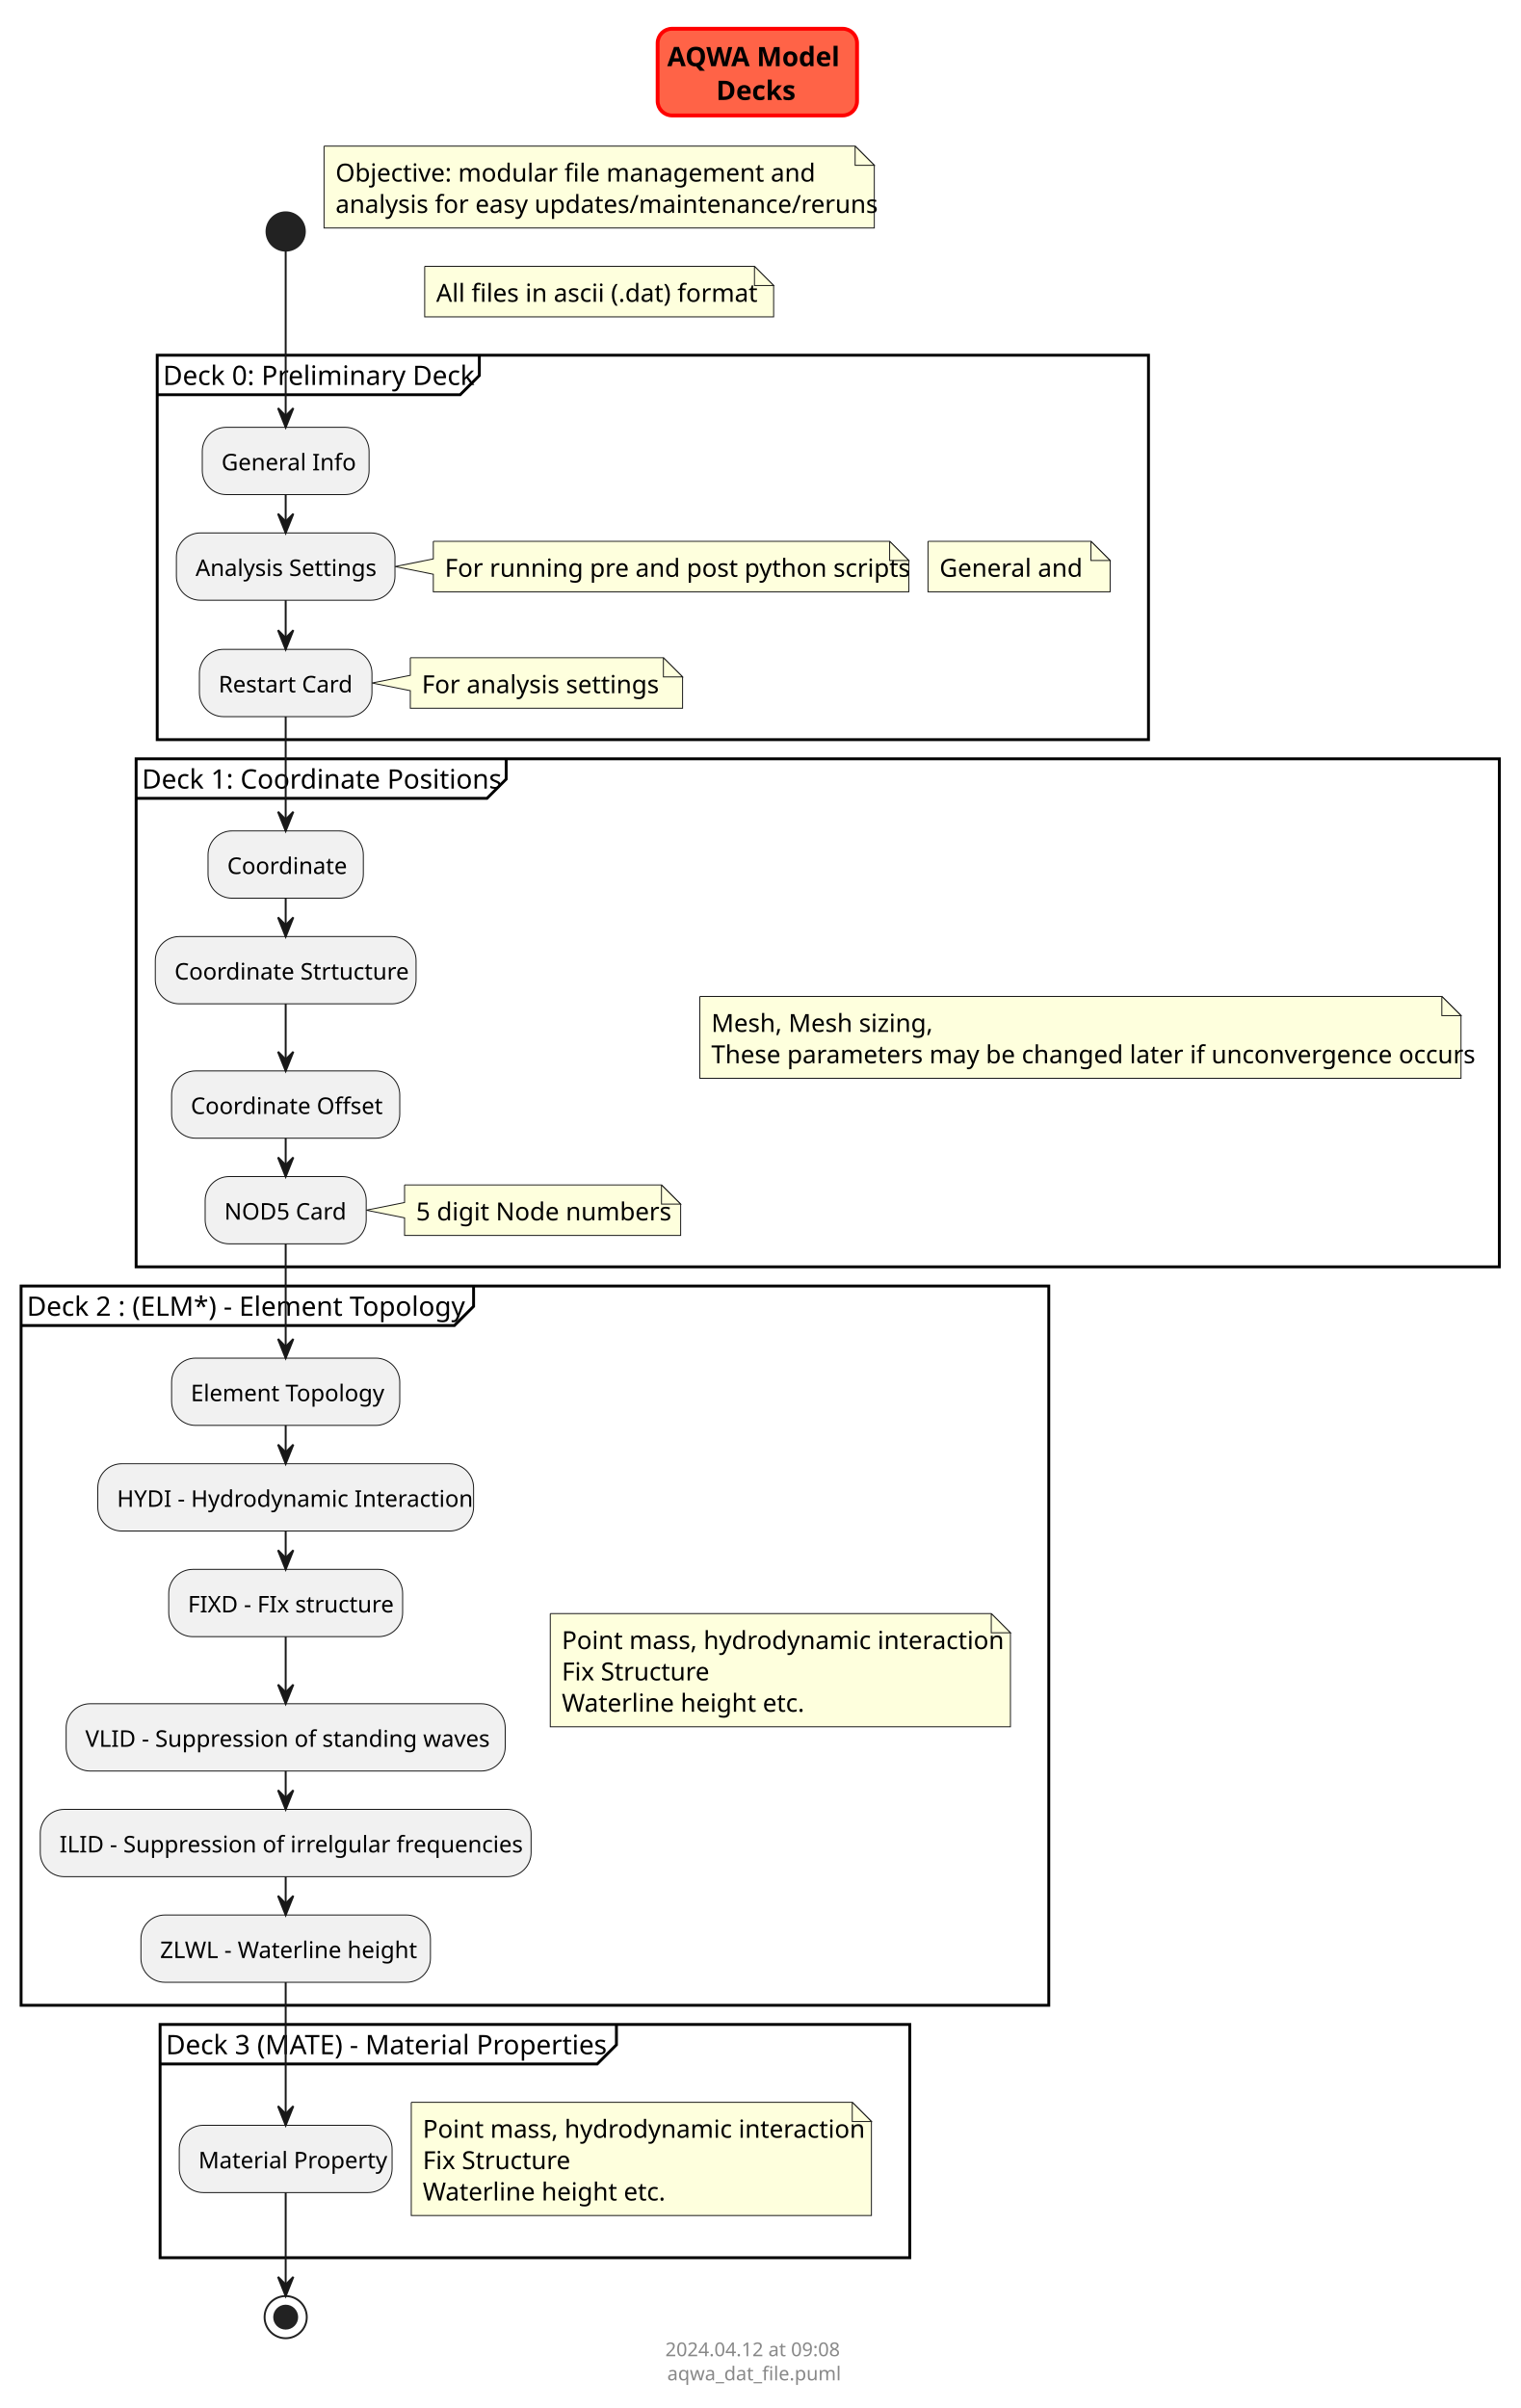
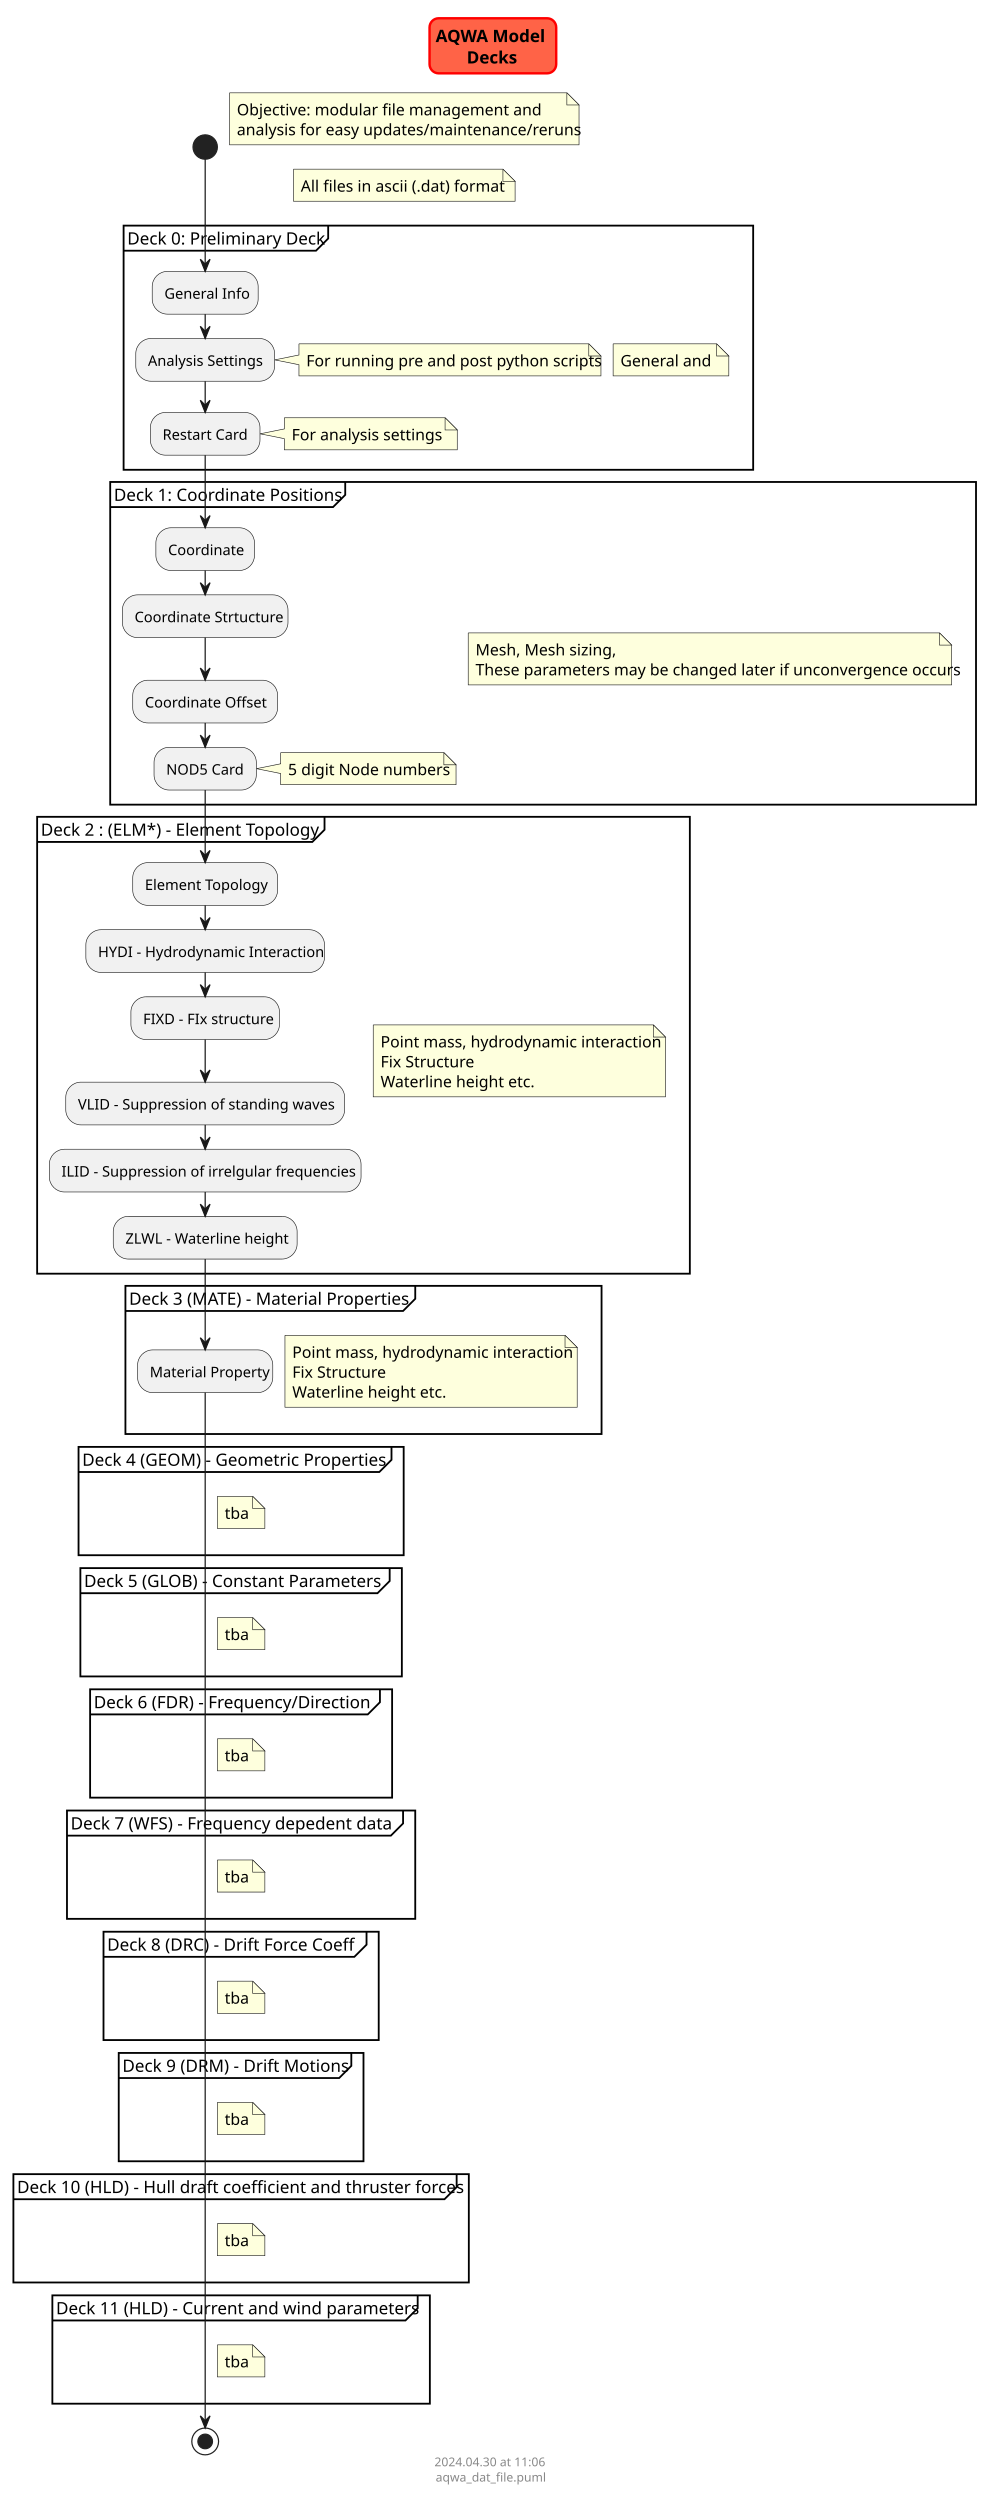
- <svg xmlns="http://www.w3.org/2000/svg" contentStyleType="text/css" height="3768px" preserveAspectRatio="none" style="width:2379px;height:3768px;background:#FFFFFF;" version="1.1" viewBox="0 0 2379 3768" width="2379px" zoomAndPan="magnify">
+ <svg xmlns="http://www.w3.org/2000/svg" contentStyleType="text/css" height="6159px" preserveAspectRatio="none" style="width:2436px;height:6159px;background:#FFFFFF;" version="1.1" viewBox="0 0 2436 6159" width="2436px" zoomAndPan="magnify">
  <defs />
  <g>
-     <rect fill="#FF6347" height="135.656" id="_title" rx="22.5" ry="22.5" style="stroke:#FF0000;stroke-width:6.0;" width="312" x="1029" y="45" />
-     <text fill="#000000" font-family="sans-serif" font-size="42" font-weight="bold" lengthAdjust="spacing" textLength="270" x="1044" y="103.6">AQWA Model</text>
-     <text fill="#000000" font-family="sans-serif" font-size="42" font-weight="bold" lengthAdjust="spacing" textLength="129" x="1120.5" y="156.428">Decks</text>
-     <path d="M507,228.656 L507,356.766 L1368,356.766 L1368,258.656 L1338,228.656 L507,228.656 " fill="#FEFFDD" style="stroke:#181818;stroke-width:1.5;" />
-     <path d="M1338,228.656 L1338,258.656 L1368,258.656 L1338,228.656 " fill="#FEFFDD" style="stroke:#181818;stroke-width:1.5;" />
-     <text fill="#000000" font-family="sans-serif" font-size="39" lengthAdjust="spacing" textLength="693" x="525" y="284.142">Objective: modular file management and</text>
-     <text fill="#000000" font-family="sans-serif" font-size="39" lengthAdjust="spacing" textLength="798" x="525" y="333.196">analysis for easy updates/maintenance/reruns</text>
-     <path d="M664.5,416.766 L664.5,495.82 L1210.5,495.82 L1210.5,446.766 L1180.5,416.766 L664.5,416.766 " fill="#FEFFDD" style="stroke:#181818;stroke-width:1.5;" />
-     <path d="M1180.5,416.766 L1180.5,446.766 L1210.5,446.766 L1180.5,416.766 " fill="#FEFFDD" style="stroke:#181818;stroke-width:1.5;" />
-     <text fill="#000000" font-family="sans-serif" font-size="39" lengthAdjust="spacing" textLength="483" x="682.5" y="472.251">All files in ascii (.dat) format</text>
-     <ellipse cx="447" cy="362.238" fill="#222222" rx="30" ry="30" style="stroke:#222222;stroke-width:3.0;" />
-     <rect fill="none" height="601.559" style="stroke:#000000;stroke-width:4.5;" width="1551" x="246" y="555.82" />
-     <path d="M750,555.82 L750,587.648 L720,617.648 L246,617.648 " fill="none" style="stroke:#000000;stroke-width:4.5;" />
-     <text fill="#000000" font-family="sans-serif" font-size="42" lengthAdjust="spacing" textLength="474" x="255" y="602.42">Deck 0: Preliminary Deck</text>
-     <path d="M1452,847.043 L1452,926.098 L1737,926.098 L1737,877.043 L1707,847.043 L1452,847.043 " fill="#FEFFDD" style="stroke:#181818;stroke-width:1.5;" />
-     <path d="M1707,847.043 L1707,877.043 L1737,877.043 L1707,847.043 " fill="#FEFFDD" style="stroke:#181818;stroke-width:1.5;" />
-     <text fill="#000000" font-family="sans-serif" font-size="39" lengthAdjust="spacing" textLength="210" x="1470" y="902.528">General and</text>
-     <rect fill="#F1F1F1" height="105.281" rx="37.5" ry="37.5" style="stroke:#181818;stroke-width:1.5;" width="261" x="316.5" y="668.648" />
-     <text fill="#000000" font-family="sans-serif" font-size="36" lengthAdjust="spacing" textLength="201" x="346.5" y="736.019">General Info</text>
-     <path d="M678,847.043 L678,874.57 L618,886.57 L678,898.57 L678,926.098 A0,0 0 0 0 678,926.098 L1422,926.098 A0,0 0 0 0 1422,926.098 L1422,877.043 L1392,847.043 L678,847.043 A0,0 0 0 0 678,847.043 " fill="#FEFFDD" style="stroke:#181818;stroke-width:1.5;" />
-     <path d="M1392,847.043 L1392,877.043 L1422,877.043 L1392,847.043 " fill="#FEFFDD" style="stroke:#181818;stroke-width:1.5;" />
-     <text fill="#000000" font-family="sans-serif" font-size="39" lengthAdjust="spacing" textLength="681" x="696" y="902.528">For running pre and post python scripts</text>
-     <rect fill="#F1F1F1" height="105.281" rx="37.5" ry="37.5" style="stroke:#181818;stroke-width:1.5;" width="342" x="276" y="833.93" />
-     <text fill="#000000" font-family="sans-serif" font-size="36" lengthAdjust="spacing" textLength="282" x="306" y="901.301">Analysis Settings</text>
-     <path d="M642,1029.211 L642,1056.738 L582,1068.738 L642,1080.738 L642,1108.266 A0,0 0 0 0 642,1108.266 L1068,1108.266 A0,0 0 0 0 1068,1108.266 L1068,1059.211 L1038,1029.211 L642,1029.211 A0,0 0 0 0 642,1029.211 " fill="#FEFFDD" style="stroke:#181818;stroke-width:1.5;" />
-     <path d="M1038,1029.211 L1038,1059.211 L1068,1059.211 L1038,1029.211 " fill="#FEFFDD" style="stroke:#181818;stroke-width:1.5;" />
-     <text fill="#000000" font-family="sans-serif" font-size="39" lengthAdjust="spacing" textLength="363" x="660" y="1084.696">For analysis settings</text>
-     <rect fill="#F1F1F1" height="105.281" rx="37.5" ry="37.5" style="stroke:#181818;stroke-width:1.5;" width="270" x="312" y="1016.098" />
-     <text fill="#000000" font-family="sans-serif" font-size="36" lengthAdjust="spacing" textLength="210" x="342" y="1083.469">Restart Card</text>
-     <rect fill="none" height="794.953" style="stroke:#000000;stroke-width:4.5;" width="2133" x="213" y="1187.379" />
-     <path d="M792,1187.379 L792,1219.207 L762,1249.207 L213,1249.207 " fill="none" style="stroke:#000000;stroke-width:4.5;" />
-     <text fill="#000000" font-family="sans-serif" font-size="42" lengthAdjust="spacing" textLength="549" x="222" y="1233.978">Deck 1: Coordinate Positions</text>
-     <path d="M1095,1559.215 L1095,1687.324 L2286,1687.324 L2286,1589.215 L2256,1559.215 L1095,1559.215 " fill="#FEFFDD" style="stroke:#181818;stroke-width:1.5;" />
-     <path d="M2256,1559.215 L2256,1589.215 L2286,1589.215 L2256,1559.215 " fill="#FEFFDD" style="stroke:#181818;stroke-width:1.5;" />
-     <text fill="#000000" font-family="sans-serif" font-size="39" lengthAdjust="spacing" textLength="342" x="1113" y="1614.7">Mesh, Mesh sizing,</text>
-     <text fill="#000000" font-family="sans-serif" font-size="39" lengthAdjust="spacing" textLength="1128" x="1113" y="1663.755">These parameters may be changed later if unconvergence occurs</text>
-     <rect fill="#F1F1F1" height="105.281" rx="37.5" ry="37.5" style="stroke:#181818;stroke-width:1.5;" width="243" x="325.5" y="1300.207" />
-     <text fill="#000000" font-family="sans-serif" font-size="36" lengthAdjust="spacing" textLength="183" x="355.5" y="1367.578">Coordinate</text>
-     <rect fill="#F1F1F1" height="105.281" rx="37.5" ry="37.5" style="stroke:#181818;stroke-width:1.5;" width="408" x="243" y="1465.488" />
-     <text fill="#000000" font-family="sans-serif" font-size="36" lengthAdjust="spacing" textLength="348" x="273" y="1532.859">Coordinate Strtucture</text>
-     <rect fill="#F1F1F1" height="105.281" rx="37.5" ry="37.5" style="stroke:#181818;stroke-width:1.5;" width="357" x="268.5" y="1675.77" />
-     <text fill="#000000" font-family="sans-serif" font-size="36" lengthAdjust="spacing" textLength="297" x="298.5" y="1743.141">Coordinate  Offset</text>
-     <path d="M633,1854.164 L633,1881.691 L573,1893.691 L633,1905.691 L633,1933.219 A0,0 0 0 0 633,1933.219 L1065,1933.219 A0,0 0 0 0 1065,1933.219 L1065,1884.164 L1035,1854.164 L633,1854.164 A0,0 0 0 0 633,1854.164 " fill="#FEFFDD" style="stroke:#181818;stroke-width:1.5;" />
-     <path d="M1035,1854.164 L1035,1884.164 L1065,1884.164 L1035,1854.164 " fill="#FEFFDD" style="stroke:#181818;stroke-width:1.5;" />
-     <text fill="#000000" font-family="sans-serif" font-size="39" lengthAdjust="spacing" textLength="369" x="651" y="1909.649">5 digit Node numbers</text>
-     <rect fill="#F1F1F1" height="105.281" rx="37.5" ry="37.5" style="stroke:#181818;stroke-width:1.5;" width="252" x="321" y="1841.051" />
-     <text fill="#000000" font-family="sans-serif" font-size="36" lengthAdjust="spacing" textLength="192" x="351" y="1908.422">NOD5 Card</text>
-     <rect fill="none" height="1125.516" style="stroke:#000000;stroke-width:4.5;" width="1608" x="33" y="2012.332" />
-     <path d="M741,2012.332 L741,2044.16 L711,2074.16 L33,2074.16 " fill="none" style="stroke:#000000;stroke-width:4.5;" />
-     <text fill="#000000" font-family="sans-serif" font-size="42" lengthAdjust="spacing" textLength="678" x="42" y="2058.932">Deck 2 : (ELM*) - Element Topology</text>
-     <path d="M861,2524.922 L861,2702.086 L1581,2702.086 L1581,2554.922 L1551,2524.922 L861,2524.922 " fill="#FEFFDD" style="stroke:#181818;stroke-width:1.5;" />
-     <path d="M1551,2524.922 L1551,2554.922 L1581,2554.922 L1551,2524.922 " fill="#FEFFDD" style="stroke:#181818;stroke-width:1.5;" />
-     <text fill="#000000" font-family="sans-serif" font-size="39" lengthAdjust="spacing" textLength="657" x="879" y="2580.407">Point mass, hydrodynamic interaction</text>
-     <text fill="#000000" font-family="sans-serif" font-size="39" lengthAdjust="spacing" textLength="225" x="879" y="2629.462">Fix Structure</text>
-     <text fill="#000000" font-family="sans-serif" font-size="39" lengthAdjust="spacing" textLength="360" x="879" y="2678.517">Waterline height etc.</text>
-     <rect fill="#F1F1F1" height="105.281" rx="37.5" ry="37.5" style="stroke:#181818;stroke-width:1.5;" width="357" x="268.5" y="2125.16" />
-     <text fill="#000000" font-family="sans-serif" font-size="36" lengthAdjust="spacing" textLength="297" x="298.5" y="2192.531">Element Topology</text>
-     <rect fill="#F1F1F1" height="105.281" rx="37.5" ry="37.5" style="stroke:#181818;stroke-width:1.5;" width="588" x="153" y="2290.441" />
-     <text fill="#000000" font-family="sans-serif" font-size="36" lengthAdjust="spacing" textLength="528" x="183" y="2357.812">HYDI - Hydrodynamic Interaction</text>
-     <rect fill="#F1F1F1" height="105.281" rx="37.5" ry="37.5" style="stroke:#181818;stroke-width:1.5;" width="366" x="264" y="2455.723" />
-     <text fill="#000000" font-family="sans-serif" font-size="36" lengthAdjust="spacing" textLength="306" x="294" y="2523.094">FIXD - FIx structure</text>
-     <rect fill="#F1F1F1" height="105.281" rx="37.5" ry="37.5" style="stroke:#181818;stroke-width:1.5;" width="687" x="103.5" y="2666.004" />
-     <text fill="#000000" font-family="sans-serif" font-size="36" lengthAdjust="spacing" textLength="627" x="133.5" y="2733.375">VLID - Suppression of standing waves</text>
-     <rect fill="#F1F1F1" height="105.281" rx="37.5" ry="37.5" style="stroke:#181818;stroke-width:1.5;" width="768" x="63" y="2831.285" />
-     <text fill="#000000" font-family="sans-serif" font-size="36" lengthAdjust="spacing" textLength="708" x="93" y="2898.656">ILID - Suppression of irrelgular frequencies</text>
-     <rect fill="#F1F1F1" height="105.281" rx="37.5" ry="37.5" style="stroke:#181818;stroke-width:1.5;" width="453" x="220.5" y="2996.566" />
-     <text fill="#000000" font-family="sans-serif" font-size="36" lengthAdjust="spacing" textLength="393" x="250.5" y="3063.938">ZLWL - Waterline height</text>
-     <rect fill="none" height="364.992" style="stroke:#000000;stroke-width:4.5;" width="1173" x="250.5" y="3167.848" />
-     <path d="M964.5,3167.848 L964.5,3199.676 L934.5,3229.676 L250.5,3229.676 " fill="none" style="stroke:#000000;stroke-width:4.5;" />
-     <text fill="#000000" font-family="sans-serif" font-size="42" lengthAdjust="spacing" textLength="684" x="259.5" y="3214.447">Deck 3 (MATE) - Material Properties</text>
-     <path d="M643.5,3289.676 L643.5,3466.84 L1363.5,3466.84 L1363.5,3319.676 L1333.5,3289.676 L643.5,3289.676 " fill="#FEFFDD" style="stroke:#181818;stroke-width:1.5;" />
-     <path d="M1333.5,3289.676 L1333.5,3319.676 L1363.5,3319.676 L1333.5,3289.676 " fill="#FEFFDD" style="stroke:#181818;stroke-width:1.5;" />
-     <text fill="#000000" font-family="sans-serif" font-size="39" lengthAdjust="spacing" textLength="657" x="661.5" y="3345.161">Point mass, hydrodynamic interaction</text>
-     <text fill="#000000" font-family="sans-serif" font-size="39" lengthAdjust="spacing" textLength="225" x="661.5" y="3394.216">Fix Structure</text>
-     <text fill="#000000" font-family="sans-serif" font-size="39" lengthAdjust="spacing" textLength="360" x="661.5" y="3443.271">Waterline height etc.</text>
-     <rect fill="#F1F1F1" height="105.281" rx="37.5" ry="37.5" style="stroke:#181818;stroke-width:1.5;" width="333" x="280.5" y="3325.617" />
-     <text fill="#000000" font-family="sans-serif" font-size="36" lengthAdjust="spacing" textLength="273" x="310.5" y="3392.988">Material Property</text>
-     <ellipse cx="447" cy="3625.84" fill="none" rx="33" ry="33" style="stroke:#222222;stroke-width:3.0;" />
-     <ellipse cx="447" cy="3625.84" fill="#222222" rx="18" ry="18" style="stroke:#222222;stroke-width:3.0;" />
-     <line style="stroke:#181818;stroke-width:3.0;" x1="447" x2="447" y1="773.93" y2="833.93" />
-     <polygon fill="#181818" points="435,803.93,447,833.93,459,803.93,447,815.93" style="stroke:#181818;stroke-width:3.0;" />
-     <line style="stroke:#181818;stroke-width:3.0;" x1="447" x2="447" y1="939.211" y2="1016.098" />
-     <polygon fill="#181818" points="435,986.098,447,1016.098,459,986.098,447,998.098" style="stroke:#181818;stroke-width:3.0;" />
-     <line style="stroke:#181818;stroke-width:3.0;" x1="447" x2="447" y1="392.238" y2="668.648" />
-     <polygon fill="#181818" points="435,638.648,447,668.648,459,638.648,447,650.648" style="stroke:#181818;stroke-width:3.0;" />
-     <line style="stroke:#181818;stroke-width:3.0;" x1="447" x2="447" y1="1405.488" y2="1465.488" />
-     <polygon fill="#181818" points="435,1435.488,447,1465.488,459,1435.488,447,1447.488" style="stroke:#181818;stroke-width:3.0;" />
-     <line style="stroke:#181818;stroke-width:3.0;" x1="447" x2="447" y1="1570.77" y2="1675.77" />
-     <polygon fill="#181818" points="435,1645.77,447,1675.77,459,1645.77,447,1657.77" style="stroke:#181818;stroke-width:3.0;" />
-     <line style="stroke:#181818;stroke-width:3.0;" x1="447" x2="447" y1="1781.051" y2="1841.051" />
-     <polygon fill="#181818" points="435,1811.051,447,1841.051,459,1811.051,447,1823.051" style="stroke:#181818;stroke-width:3.0;" />
-     <line style="stroke:#181818;stroke-width:3.0;" x1="447" x2="447" y1="1121.379" y2="1300.207" />
-     <polygon fill="#181818" points="435,1270.207,447,1300.207,459,1270.207,447,1282.207" style="stroke:#181818;stroke-width:3.0;" />
-     <line style="stroke:#181818;stroke-width:3.0;" x1="447" x2="447" y1="2230.441" y2="2290.441" />
-     <polygon fill="#181818" points="435,2260.441,447,2290.441,459,2260.441,447,2272.441" style="stroke:#181818;stroke-width:3.0;" />
-     <line style="stroke:#181818;stroke-width:3.0;" x1="447" x2="447" y1="2395.723" y2="2455.723" />
-     <polygon fill="#181818" points="435,2425.723,447,2455.723,459,2425.723,447,2437.723" style="stroke:#181818;stroke-width:3.0;" />
-     <line style="stroke:#181818;stroke-width:3.0;" x1="447" x2="447" y1="2561.004" y2="2666.004" />
-     <polygon fill="#181818" points="435,2636.004,447,2666.004,459,2636.004,447,2648.004" style="stroke:#181818;stroke-width:3.0;" />
-     <line style="stroke:#181818;stroke-width:3.0;" x1="447" x2="447" y1="2771.285" y2="2831.285" />
-     <polygon fill="#181818" points="435,2801.285,447,2831.285,459,2801.285,447,2813.285" style="stroke:#181818;stroke-width:3.0;" />
-     <line style="stroke:#181818;stroke-width:3.0;" x1="447" x2="447" y1="2936.566" y2="2996.566" />
-     <polygon fill="#181818" points="435,2966.566,447,2996.566,459,2966.566,447,2978.566" style="stroke:#181818;stroke-width:3.0;" />
-     <line style="stroke:#181818;stroke-width:3.0;" x1="447" x2="447" y1="1946.332" y2="2125.16" />
-     <polygon fill="#181818" points="435,2095.16,447,2125.16,459,2095.16,447,2107.16" style="stroke:#181818;stroke-width:3.0;" />
-     <line style="stroke:#181818;stroke-width:3.0;" x1="447" x2="447" y1="3101.848" y2="3325.617" />
-     <polygon fill="#181818" points="435,3295.617,447,3325.617,459,3295.617,447,3307.617" style="stroke:#181818;stroke-width:3.0;" />
-     <line style="stroke:#181818;stroke-width:3.0;" x1="447" x2="447" y1="3430.898" y2="3592.84" />
-     <polygon fill="#181818" points="435,3562.84,447,3592.84,459,3562.84,447,3574.84" style="stroke:#181818;stroke-width:3.0;" />
-     <text fill="#888888" font-family="sans-serif" font-size="30" lengthAdjust="spacing" textLength="288" x="1041" y="3686.982">2024.04.12 at 09:08</text>
-     <text fill="#888888" font-family="sans-serif" font-size="30" lengthAdjust="spacing" textLength="282" x="1044" y="3724.717">aqwa_dat_file.puml</text>
+     <rect fill="#FF6347" height="135.656" id="_title" rx="22.5" ry="22.5" style="stroke:#FF0000;stroke-width:6.0;" width="312" x="1058.25" y="45" />
+     <text fill="#000000" font-family="sans-serif" font-size="42" font-weight="bold" lengthAdjust="spacing" textLength="270" x="1073.25" y="103.6">AQWA Model</text>
+     <text fill="#000000" font-family="sans-serif" font-size="42" font-weight="bold" lengthAdjust="spacing" textLength="129" x="1149.75" y="156.428">Decks</text>
+     <path d="M565.5,228.656 L565.5,356.766 L1426.5,356.766 L1426.5,258.656 L1396.5,228.656 L565.5,228.656 " fill="#FEFFDD" style="stroke:#181818;stroke-width:1.5;" />
+     <path d="M1396.5,228.656 L1396.5,258.656 L1426.5,258.656 L1396.5,228.656 " fill="#FEFFDD" style="stroke:#181818;stroke-width:1.5;" />
+     <text fill="#000000" font-family="sans-serif" font-size="39" lengthAdjust="spacing" textLength="693" x="583.5" y="284.142">Objective: modular file management and</text>
+     <text fill="#000000" font-family="sans-serif" font-size="39" lengthAdjust="spacing" textLength="798" x="583.5" y="333.196">analysis for easy updates/maintenance/reruns</text>
+     <path d="M723,416.766 L723,495.82 L1269,495.82 L1269,446.766 L1239,416.766 L723,416.766 " fill="#FEFFDD" style="stroke:#181818;stroke-width:1.5;" />
+     <path d="M1239,416.766 L1239,446.766 L1269,446.766 L1239,416.766 " fill="#FEFFDD" style="stroke:#181818;stroke-width:1.5;" />
+     <text fill="#000000" font-family="sans-serif" font-size="39" lengthAdjust="spacing" textLength="483" x="741" y="472.251">All files in ascii (.dat) format</text>
+     <ellipse cx="505.5" cy="362.238" fill="#222222" rx="30" ry="30" style="stroke:#222222;stroke-width:3.0;" />
+     <rect fill="none" height="601.559" style="stroke:#000000;stroke-width:4.5;" width="1551" x="304.5" y="555.82" />
+     <path d="M808.5,555.82 L808.5,587.648 L778.5,617.648 L304.5,617.648 " fill="none" style="stroke:#000000;stroke-width:4.5;" />
+     <text fill="#000000" font-family="sans-serif" font-size="42" lengthAdjust="spacing" textLength="474" x="313.5" y="602.42">Deck 0: Preliminary Deck</text>
+     <path d="M1510.5,847.043 L1510.5,926.098 L1795.5,926.098 L1795.5,877.043 L1765.5,847.043 L1510.5,847.043 " fill="#FEFFDD" style="stroke:#181818;stroke-width:1.5;" />
+     <path d="M1765.5,847.043 L1765.5,877.043 L1795.5,877.043 L1765.5,847.043 " fill="#FEFFDD" style="stroke:#181818;stroke-width:1.5;" />
+     <text fill="#000000" font-family="sans-serif" font-size="39" lengthAdjust="spacing" textLength="210" x="1528.5" y="902.528">General and</text>
+     <rect fill="#F1F1F1" height="105.281" rx="37.5" ry="37.5" style="stroke:#181818;stroke-width:1.5;" width="261" x="375" y="668.648" />
+     <text fill="#000000" font-family="sans-serif" font-size="36" lengthAdjust="spacing" textLength="201" x="405" y="736.019">General Info</text>
+     <path d="M736.5,847.043 L736.5,874.57 L676.5,886.57 L736.5,898.57 L736.5,926.098 A0,0 0 0 0 736.5,926.098 L1480.5,926.098 A0,0 0 0 0 1480.5,926.098 L1480.5,877.043 L1450.5,847.043 L736.5,847.043 A0,0 0 0 0 736.5,847.043 " fill="#FEFFDD" style="stroke:#181818;stroke-width:1.5;" />
+     <path d="M1450.5,847.043 L1450.5,877.043 L1480.5,877.043 L1450.5,847.043 " fill="#FEFFDD" style="stroke:#181818;stroke-width:1.5;" />
+     <text fill="#000000" font-family="sans-serif" font-size="39" lengthAdjust="spacing" textLength="681" x="754.5" y="902.528">For running pre and post python scripts</text>
+     <rect fill="#F1F1F1" height="105.281" rx="37.5" ry="37.5" style="stroke:#181818;stroke-width:1.5;" width="342" x="334.5" y="833.93" />
+     <text fill="#000000" font-family="sans-serif" font-size="36" lengthAdjust="spacing" textLength="282" x="364.5" y="901.301">Analysis Settings</text>
+     <path d="M700.5,1029.211 L700.5,1056.738 L640.5,1068.738 L700.5,1080.738 L700.5,1108.266 A0,0 0 0 0 700.5,1108.266 L1126.5,1108.266 A0,0 0 0 0 1126.5,1108.266 L1126.5,1059.211 L1096.5,1029.211 L700.5,1029.211 A0,0 0 0 0 700.5,1029.211 " fill="#FEFFDD" style="stroke:#181818;stroke-width:1.5;" />
+     <path d="M1096.5,1029.211 L1096.5,1059.211 L1126.5,1059.211 L1096.5,1029.211 " fill="#FEFFDD" style="stroke:#181818;stroke-width:1.5;" />
+     <text fill="#000000" font-family="sans-serif" font-size="39" lengthAdjust="spacing" textLength="363" x="718.5" y="1084.696">For analysis settings</text>
+     <rect fill="#F1F1F1" height="105.281" rx="37.5" ry="37.5" style="stroke:#181818;stroke-width:1.5;" width="270" x="370.5" y="1016.098" />
+     <text fill="#000000" font-family="sans-serif" font-size="36" lengthAdjust="spacing" textLength="210" x="400.5" y="1083.469">Restart Card</text>
+     <rect fill="none" height="794.953" style="stroke:#000000;stroke-width:4.5;" width="2133" x="271.5" y="1187.379" />
+     <path d="M850.5,1187.379 L850.5,1219.207 L820.5,1249.207 L271.5,1249.207 " fill="none" style="stroke:#000000;stroke-width:4.5;" />
+     <text fill="#000000" font-family="sans-serif" font-size="42" lengthAdjust="spacing" textLength="549" x="280.5" y="1233.978">Deck 1: Coordinate Positions</text>
+     <path d="M1153.5,1559.215 L1153.5,1687.324 L2344.5,1687.324 L2344.5,1589.215 L2314.5,1559.215 L1153.5,1559.215 " fill="#FEFFDD" style="stroke:#181818;stroke-width:1.5;" />
+     <path d="M2314.5,1559.215 L2314.5,1589.215 L2344.5,1589.215 L2314.5,1559.215 " fill="#FEFFDD" style="stroke:#181818;stroke-width:1.5;" />
+     <text fill="#000000" font-family="sans-serif" font-size="39" lengthAdjust="spacing" textLength="342" x="1171.5" y="1614.7">Mesh, Mesh sizing,</text>
+     <text fill="#000000" font-family="sans-serif" font-size="39" lengthAdjust="spacing" textLength="1128" x="1171.5" y="1663.755">These parameters may be changed later if unconvergence occurs</text>
+     <rect fill="#F1F1F1" height="105.281" rx="37.5" ry="37.5" style="stroke:#181818;stroke-width:1.5;" width="243" x="384" y="1300.207" />
+     <text fill="#000000" font-family="sans-serif" font-size="36" lengthAdjust="spacing" textLength="183" x="414" y="1367.578">Coordinate</text>
+     <rect fill="#F1F1F1" height="105.281" rx="37.5" ry="37.5" style="stroke:#181818;stroke-width:1.5;" width="408" x="301.5" y="1465.488" />
+     <text fill="#000000" font-family="sans-serif" font-size="36" lengthAdjust="spacing" textLength="348" x="331.5" y="1532.859">Coordinate Strtucture</text>
+     <rect fill="#F1F1F1" height="105.281" rx="37.5" ry="37.5" style="stroke:#181818;stroke-width:1.5;" width="357" x="327" y="1675.77" />
+     <text fill="#000000" font-family="sans-serif" font-size="36" lengthAdjust="spacing" textLength="297" x="357" y="1743.141">Coordinate  Offset</text>
+     <path d="M691.5,1854.164 L691.5,1881.691 L631.5,1893.691 L691.5,1905.691 L691.5,1933.219 A0,0 0 0 0 691.5,1933.219 L1123.5,1933.219 A0,0 0 0 0 1123.5,1933.219 L1123.5,1884.164 L1093.5,1854.164 L691.5,1854.164 A0,0 0 0 0 691.5,1854.164 " fill="#FEFFDD" style="stroke:#181818;stroke-width:1.5;" />
+     <path d="M1093.5,1854.164 L1093.5,1884.164 L1123.5,1884.164 L1093.5,1854.164 " fill="#FEFFDD" style="stroke:#181818;stroke-width:1.5;" />
+     <text fill="#000000" font-family="sans-serif" font-size="39" lengthAdjust="spacing" textLength="369" x="709.5" y="1909.649">5 digit Node numbers</text>
+     <rect fill="#F1F1F1" height="105.281" rx="37.5" ry="37.5" style="stroke:#181818;stroke-width:1.5;" width="252" x="379.5" y="1841.051" />
+     <text fill="#000000" font-family="sans-serif" font-size="36" lengthAdjust="spacing" textLength="192" x="409.5" y="1908.422">NOD5 Card</text>
+     <rect fill="none" height="1125.516" style="stroke:#000000;stroke-width:4.5;" width="1608" x="91.5" y="2012.332" />
+     <path d="M799.5,2012.332 L799.5,2044.16 L769.5,2074.16 L91.5,2074.16 " fill="none" style="stroke:#000000;stroke-width:4.5;" />
+     <text fill="#000000" font-family="sans-serif" font-size="42" lengthAdjust="spacing" textLength="678" x="100.5" y="2058.932">Deck 2 : (ELM*) - Element Topology</text>
+     <path d="M919.5,2524.922 L919.5,2702.086 L1639.5,2702.086 L1639.5,2554.922 L1609.5,2524.922 L919.5,2524.922 " fill="#FEFFDD" style="stroke:#181818;stroke-width:1.5;" />
+     <path d="M1609.5,2524.922 L1609.5,2554.922 L1639.5,2554.922 L1609.5,2524.922 " fill="#FEFFDD" style="stroke:#181818;stroke-width:1.5;" />
+     <text fill="#000000" font-family="sans-serif" font-size="39" lengthAdjust="spacing" textLength="657" x="937.5" y="2580.407">Point mass, hydrodynamic interaction</text>
+     <text fill="#000000" font-family="sans-serif" font-size="39" lengthAdjust="spacing" textLength="225" x="937.5" y="2629.462">Fix Structure</text>
+     <text fill="#000000" font-family="sans-serif" font-size="39" lengthAdjust="spacing" textLength="360" x="937.5" y="2678.517">Waterline height etc.</text>
+     <rect fill="#F1F1F1" height="105.281" rx="37.5" ry="37.5" style="stroke:#181818;stroke-width:1.5;" width="357" x="327" y="2125.16" />
+     <text fill="#000000" font-family="sans-serif" font-size="36" lengthAdjust="spacing" textLength="297" x="357" y="2192.531">Element Topology</text>
+     <rect fill="#F1F1F1" height="105.281" rx="37.5" ry="37.5" style="stroke:#181818;stroke-width:1.5;" width="588" x="211.5" y="2290.441" />
+     <text fill="#000000" font-family="sans-serif" font-size="36" lengthAdjust="spacing" textLength="528" x="241.5" y="2357.812">HYDI - Hydrodynamic Interaction</text>
+     <rect fill="#F1F1F1" height="105.281" rx="37.5" ry="37.5" style="stroke:#181818;stroke-width:1.5;" width="366" x="322.5" y="2455.723" />
+     <text fill="#000000" font-family="sans-serif" font-size="36" lengthAdjust="spacing" textLength="306" x="352.5" y="2523.094">FIXD - FIx structure</text>
+     <rect fill="#F1F1F1" height="105.281" rx="37.5" ry="37.5" style="stroke:#181818;stroke-width:1.5;" width="687" x="162" y="2666.004" />
+     <text fill="#000000" font-family="sans-serif" font-size="36" lengthAdjust="spacing" textLength="627" x="192" y="2733.375">VLID - Suppression of standing waves</text>
+     <rect fill="#F1F1F1" height="105.281" rx="37.5" ry="37.5" style="stroke:#181818;stroke-width:1.5;" width="768" x="121.5" y="2831.285" />
+     <text fill="#000000" font-family="sans-serif" font-size="36" lengthAdjust="spacing" textLength="708" x="151.5" y="2898.656">ILID - Suppression of irrelgular frequencies</text>
+     <rect fill="#F1F1F1" height="105.281" rx="37.5" ry="37.5" style="stroke:#181818;stroke-width:1.5;" width="453" x="279" y="2996.566" />
+     <text fill="#000000" font-family="sans-serif" font-size="36" lengthAdjust="spacing" textLength="393" x="309" y="3063.938">ZLWL - Waterline height</text>
+     <rect fill="none" height="364.992" style="stroke:#000000;stroke-width:4.5;" width="1173" x="309" y="3167.848" />
+     <path d="M1023,3167.848 L1023,3199.676 L993,3229.676 L309,3229.676 " fill="none" style="stroke:#000000;stroke-width:4.5;" />
+     <text fill="#000000" font-family="sans-serif" font-size="42" lengthAdjust="spacing" textLength="684" x="318" y="3214.447">Deck 3 (MATE) - Material Properties</text>
+     <path d="M702,3289.676 L702,3466.84 L1422,3466.84 L1422,3319.676 L1392,3289.676 L702,3289.676 " fill="#FEFFDD" style="stroke:#181818;stroke-width:1.5;" />
+     <path d="M1392,3289.676 L1392,3319.676 L1422,3319.676 L1392,3289.676 " fill="#FEFFDD" style="stroke:#181818;stroke-width:1.5;" />
+     <text fill="#000000" font-family="sans-serif" font-size="39" lengthAdjust="spacing" textLength="657" x="720" y="3345.161">Point mass, hydrodynamic interaction</text>
+     <text fill="#000000" font-family="sans-serif" font-size="39" lengthAdjust="spacing" textLength="225" x="720" y="3394.216">Fix Structure</text>
+     <text fill="#000000" font-family="sans-serif" font-size="39" lengthAdjust="spacing" textLength="360" x="720" y="3443.271">Waterline height etc.</text>
+     <rect fill="#F1F1F1" height="105.281" rx="37.5" ry="37.5" style="stroke:#181818;stroke-width:1.5;" width="333" x="339" y="3325.617" />
+     <text fill="#000000" font-family="sans-serif" font-size="36" lengthAdjust="spacing" textLength="273" x="369" y="3392.988">Material Property</text>
+     <rect fill="none" height="266.883" style="stroke:#000000;stroke-width:4.5;" width="801" x="193.5" y="3564.568" />
+     <path d="M964.5,3564.568 L964.5,3596.396 L934.5,3626.396 L193.5,3626.396 " fill="none" style="stroke:#000000;stroke-width:4.5;" />
+     <text fill="#000000" font-family="sans-serif" font-size="42" lengthAdjust="spacing" textLength="741" x="202.5" y="3611.168">Deck 4 (GEOM) - Geometric Properties</text>
+     <path d="M535.5,3686.396 L535.5,3765.451 L652.5,3765.451 L652.5,3716.396 L622.5,3686.396 L535.5,3686.396 " fill="#FEFFDD" style="stroke:#181818;stroke-width:1.5;" />
+     <path d="M622.5,3686.396 L622.5,3716.396 L652.5,3716.396 L622.5,3686.396 " fill="#FEFFDD" style="stroke:#181818;stroke-width:1.5;" />
+     <text fill="#000000" font-family="sans-serif" font-size="39" lengthAdjust="spacing" textLength="54" x="553.5" y="3741.882">tba</text>
+     <rect fill="none" height="266.883" style="stroke:#000000;stroke-width:4.5;" width="792" x="198" y="3863.18" />
+     <path d="M960,3863.18 L960,3895.008 L930,3925.008 L198,3925.008 " fill="none" style="stroke:#000000;stroke-width:4.5;" />
+     <text fill="#000000" font-family="sans-serif" font-size="42" lengthAdjust="spacing" textLength="732" x="207" y="3909.779">Deck 5 (GLOB) - Constant Parameters</text>
+     <path d="M535.5,3985.008 L535.5,4064.062 L652.5,4064.062 L652.5,4015.008 L622.5,3985.008 L535.5,3985.008 " fill="#FEFFDD" style="stroke:#181818;stroke-width:1.5;" />
+     <path d="M622.5,3985.008 L622.5,4015.008 L652.5,4015.008 L622.5,3985.008 " fill="#FEFFDD" style="stroke:#181818;stroke-width:1.5;" />
+     <text fill="#000000" font-family="sans-serif" font-size="39" lengthAdjust="spacing" textLength="54" x="553.5" y="4040.493">tba</text>
+     <rect fill="none" height="266.883" style="stroke:#000000;stroke-width:4.5;" width="744" x="222" y="4161.791" />
+     <path d="M936,4161.791 L936,4193.619 L906,4223.619 L222,4223.619 " fill="none" style="stroke:#000000;stroke-width:4.5;" />
+     <text fill="#000000" font-family="sans-serif" font-size="42" lengthAdjust="spacing" textLength="684" x="231" y="4208.391">Deck 6 (FDR) - Frequency/Direction</text>
+     <path d="M535.5,4283.619 L535.5,4362.674 L652.5,4362.674 L652.5,4313.619 L622.5,4283.619 L535.5,4283.619 " fill="#FEFFDD" style="stroke:#181818;stroke-width:1.5;" />
+     <path d="M622.5,4283.619 L622.5,4313.619 L652.5,4313.619 L622.5,4283.619 " fill="#FEFFDD" style="stroke:#181818;stroke-width:1.5;" />
+     <text fill="#000000" font-family="sans-serif" font-size="39" lengthAdjust="spacing" textLength="54" x="553.5" y="4339.105">tba</text>
+     <rect fill="none" height="266.883" style="stroke:#000000;stroke-width:4.5;" width="858" x="165" y="4460.402" />
+     <path d="M993,4460.402 L993,4492.23 L963,4522.23 L165,4522.23 " fill="none" style="stroke:#000000;stroke-width:4.5;" />
+     <text fill="#000000" font-family="sans-serif" font-size="42" lengthAdjust="spacing" textLength="798" x="174" y="4507.002">Deck 7 (WFS) - Frequency depedent data</text>
+     <path d="M535.5,4582.23 L535.5,4661.285 L652.5,4661.285 L652.5,4612.23 L622.5,4582.23 L535.5,4582.23 " fill="#FEFFDD" style="stroke:#181818;stroke-width:1.5;" />
+     <path d="M622.5,4582.23 L622.5,4612.23 L652.5,4612.23 L622.5,4582.23 " fill="#FEFFDD" style="stroke:#181818;stroke-width:1.5;" />
+     <text fill="#000000" font-family="sans-serif" font-size="39" lengthAdjust="spacing" textLength="54" x="553.5" y="4637.716">tba</text>
+     <rect fill="none" height="266.883" style="stroke:#000000;stroke-width:4.5;" width="678" x="255" y="4759.014" />
+     <path d="M903,4759.014 L903,4790.842 L873,4820.842 L255,4820.842 " fill="none" style="stroke:#000000;stroke-width:4.5;" />
+     <text fill="#000000" font-family="sans-serif" font-size="42" lengthAdjust="spacing" textLength="618" x="264" y="4805.613">Deck 8 (DRC) - Drift Force Coeff</text>
+     <path d="M535.5,4880.842 L535.5,4959.896 L652.5,4959.896 L652.5,4910.842 L622.5,4880.842 L535.5,4880.842 " fill="#FEFFDD" style="stroke:#181818;stroke-width:1.5;" />
+     <path d="M622.5,4880.842 L622.5,4910.842 L652.5,4910.842 L622.5,4880.842 " fill="#FEFFDD" style="stroke:#181818;stroke-width:1.5;" />
+     <text fill="#000000" font-family="sans-serif" font-size="39" lengthAdjust="spacing" textLength="54" x="553.5" y="4936.327">tba</text>
+     <rect fill="none" height="266.883" style="stroke:#000000;stroke-width:4.5;" width="603" x="292.5" y="5057.625" />
+     <path d="M865.5,5057.625 L865.5,5089.453 L835.5,5119.453 L292.5,5119.453 " fill="none" style="stroke:#000000;stroke-width:4.5;" />
+     <text fill="#000000" font-family="sans-serif" font-size="42" lengthAdjust="spacing" textLength="543" x="301.5" y="5104.225">Deck 9 (DRM) - Drift Motions</text>
+     <path d="M535.5,5179.453 L535.5,5258.508 L652.5,5258.508 L652.5,5209.453 L622.5,5179.453 L535.5,5179.453 " fill="#FEFFDD" style="stroke:#181818;stroke-width:1.5;" />
+     <path d="M622.5,5179.453 L622.5,5209.453 L652.5,5209.453 L622.5,5179.453 " fill="#FEFFDD" style="stroke:#181818;stroke-width:1.5;" />
+     <text fill="#000000" font-family="sans-serif" font-size="39" lengthAdjust="spacing" textLength="54" x="553.5" y="5234.939">tba</text>
+     <rect fill="none" height="266.883" style="stroke:#000000;stroke-width:4.5;" width="1122" x="33" y="5356.236" />
+     <path d="M1125,5356.236 L1125,5388.065 L1095,5418.065 L33,5418.065 " fill="none" style="stroke:#000000;stroke-width:4.5;" />
+     <text fill="#000000" font-family="sans-serif" font-size="42" lengthAdjust="spacing" textLength="1062" x="42" y="5402.836">Deck 10 (HLD) - Hull draft coefficient and thruster forces</text>
+     <path d="M535.5,5478.065 L535.5,5557.119 L652.5,5557.119 L652.5,5508.065 L622.5,5478.065 L535.5,5478.065 " fill="#FEFFDD" style="stroke:#181818;stroke-width:1.5;" />
+     <path d="M622.5,5478.065 L622.5,5508.065 L652.5,5508.065 L622.5,5478.065 " fill="#FEFFDD" style="stroke:#181818;stroke-width:1.5;" />
+     <text fill="#000000" font-family="sans-serif" font-size="39" lengthAdjust="spacing" textLength="54" x="553.5" y="5533.55">tba</text>
+     <rect fill="none" height="266.883" style="stroke:#000000;stroke-width:4.5;" width="930" x="129" y="5654.848" />
+     <path d="M1029,5654.848 L1029,5686.676 L999,5716.676 L129,5716.676 " fill="none" style="stroke:#000000;stroke-width:4.5;" />
+     <text fill="#000000" font-family="sans-serif" font-size="42" lengthAdjust="spacing" textLength="870" x="138" y="5701.447">Deck 11 (HLD) - Current and wind parameters</text>
+     <path d="M535.5,5776.676 L535.5,5855.73 L652.5,5855.73 L652.5,5806.676 L622.5,5776.676 L535.5,5776.676 " fill="#FEFFDD" style="stroke:#181818;stroke-width:1.5;" />
+     <path d="M622.5,5776.676 L622.5,5806.676 L652.5,5806.676 L622.5,5776.676 " fill="#FEFFDD" style="stroke:#181818;stroke-width:1.5;" />
+     <text fill="#000000" font-family="sans-serif" font-size="39" lengthAdjust="spacing" textLength="54" x="553.5" y="5832.161">tba</text>
+     <ellipse cx="505.5" cy="6014.73" fill="none" rx="33" ry="33" style="stroke:#222222;stroke-width:3.0;" />
+     <ellipse cx="505.5" cy="6014.73" fill="#222222" rx="18" ry="18" style="stroke:#222222;stroke-width:3.0;" />
+     <line style="stroke:#181818;stroke-width:3.0;" x1="505.5" x2="505.5" y1="773.93" y2="833.93" />
+     <polygon fill="#181818" points="493.5,803.93,505.5,833.93,517.5,803.93,505.5,815.93" style="stroke:#181818;stroke-width:3.0;" />
+     <line style="stroke:#181818;stroke-width:3.0;" x1="505.5" x2="505.5" y1="939.211" y2="1016.098" />
+     <polygon fill="#181818" points="493.5,986.098,505.5,1016.098,517.5,986.098,505.5,998.098" style="stroke:#181818;stroke-width:3.0;" />
+     <line style="stroke:#181818;stroke-width:3.0;" x1="505.5" x2="505.5" y1="392.238" y2="668.648" />
+     <polygon fill="#181818" points="493.5,638.648,505.5,668.648,517.5,638.648,505.5,650.648" style="stroke:#181818;stroke-width:3.0;" />
+     <line style="stroke:#181818;stroke-width:3.0;" x1="505.5" x2="505.5" y1="1405.488" y2="1465.488" />
+     <polygon fill="#181818" points="493.5,1435.488,505.5,1465.488,517.5,1435.488,505.5,1447.488" style="stroke:#181818;stroke-width:3.0;" />
+     <line style="stroke:#181818;stroke-width:3.0;" x1="505.5" x2="505.5" y1="1570.77" y2="1675.77" />
+     <polygon fill="#181818" points="493.5,1645.77,505.5,1675.77,517.5,1645.77,505.5,1657.77" style="stroke:#181818;stroke-width:3.0;" />
+     <line style="stroke:#181818;stroke-width:3.0;" x1="505.5" x2="505.5" y1="1781.051" y2="1841.051" />
+     <polygon fill="#181818" points="493.5,1811.051,505.5,1841.051,517.5,1811.051,505.5,1823.051" style="stroke:#181818;stroke-width:3.0;" />
+     <line style="stroke:#181818;stroke-width:3.0;" x1="505.5" x2="505.5" y1="1121.379" y2="1300.207" />
+     <polygon fill="#181818" points="493.5,1270.207,505.5,1300.207,517.5,1270.207,505.5,1282.207" style="stroke:#181818;stroke-width:3.0;" />
+     <line style="stroke:#181818;stroke-width:3.0;" x1="505.5" x2="505.5" y1="2230.441" y2="2290.441" />
+     <polygon fill="#181818" points="493.5,2260.441,505.5,2290.441,517.5,2260.441,505.5,2272.441" style="stroke:#181818;stroke-width:3.0;" />
+     <line style="stroke:#181818;stroke-width:3.0;" x1="505.5" x2="505.5" y1="2395.723" y2="2455.723" />
+     <polygon fill="#181818" points="493.5,2425.723,505.5,2455.723,517.5,2425.723,505.5,2437.723" style="stroke:#181818;stroke-width:3.0;" />
+     <line style="stroke:#181818;stroke-width:3.0;" x1="505.5" x2="505.5" y1="2561.004" y2="2666.004" />
+     <polygon fill="#181818" points="493.5,2636.004,505.5,2666.004,517.5,2636.004,505.5,2648.004" style="stroke:#181818;stroke-width:3.0;" />
+     <line style="stroke:#181818;stroke-width:3.0;" x1="505.5" x2="505.5" y1="2771.285" y2="2831.285" />
+     <polygon fill="#181818" points="493.5,2801.285,505.5,2831.285,517.5,2801.285,505.5,2813.285" style="stroke:#181818;stroke-width:3.0;" />
+     <line style="stroke:#181818;stroke-width:3.0;" x1="505.5" x2="505.5" y1="2936.566" y2="2996.566" />
+     <polygon fill="#181818" points="493.5,2966.566,505.5,2996.566,517.5,2966.566,505.5,2978.566" style="stroke:#181818;stroke-width:3.0;" />
+     <line style="stroke:#181818;stroke-width:3.0;" x1="505.5" x2="505.5" y1="1946.332" y2="2125.16" />
+     <polygon fill="#181818" points="493.5,2095.16,505.5,2125.16,517.5,2095.16,505.5,2107.16" style="stroke:#181818;stroke-width:3.0;" />
+     <line style="stroke:#181818;stroke-width:3.0;" x1="505.5" x2="505.5" y1="3101.848" y2="3325.617" />
+     <polygon fill="#181818" points="493.5,3295.617,505.5,3325.617,517.5,3295.617,505.5,3307.617" style="stroke:#181818;stroke-width:3.0;" />
+     <line style="stroke:#181818;stroke-width:3.0;" x1="505.5" x2="505.5" y1="3430.898" y2="5981.73" />
+     <polygon fill="#181818" points="493.5,5951.73,505.5,5981.73,517.5,5951.73,505.5,5963.73" style="stroke:#181818;stroke-width:3.0;" />
+     <text fill="#888888" font-family="sans-serif" font-size="30" lengthAdjust="spacing" textLength="288" x="1070.25" y="6075.873">2024.04.30 at 11:06</text>
+     <text fill="#888888" font-family="sans-serif" font-size="30" lengthAdjust="spacing" textLength="282" x="1073.25" y="6113.607">aqwa_dat_file.puml</text>
  </g>
</svg>
